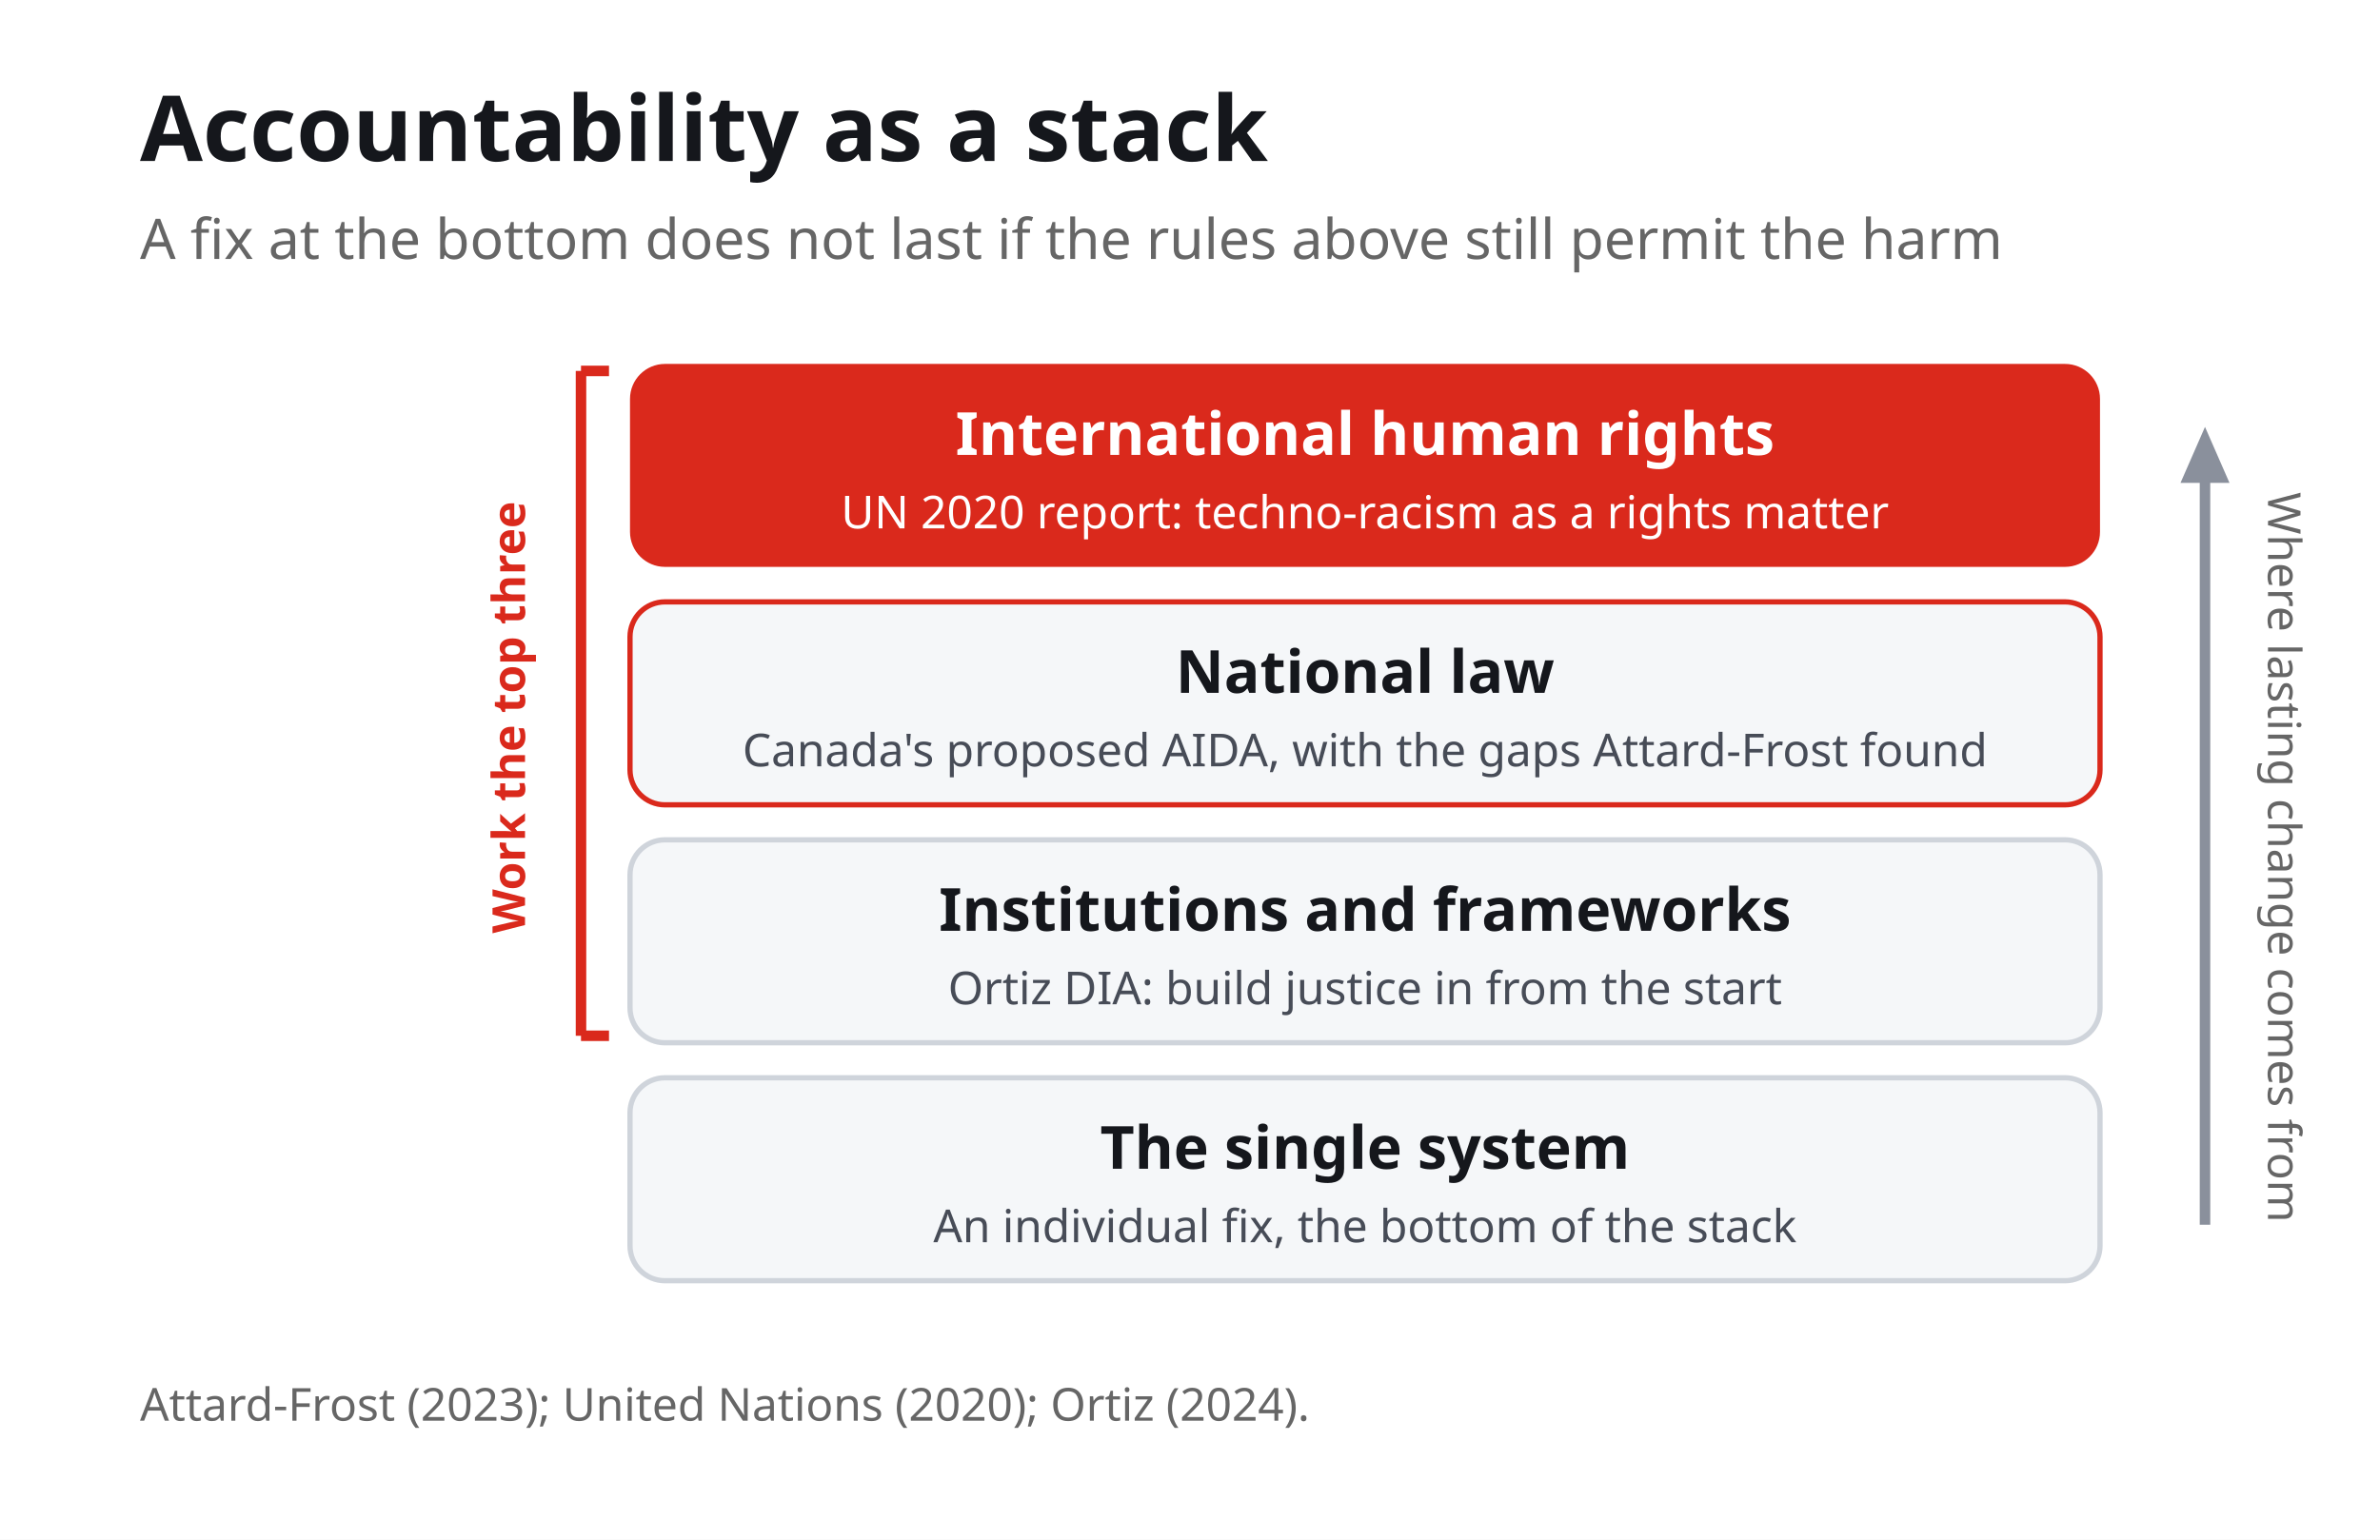
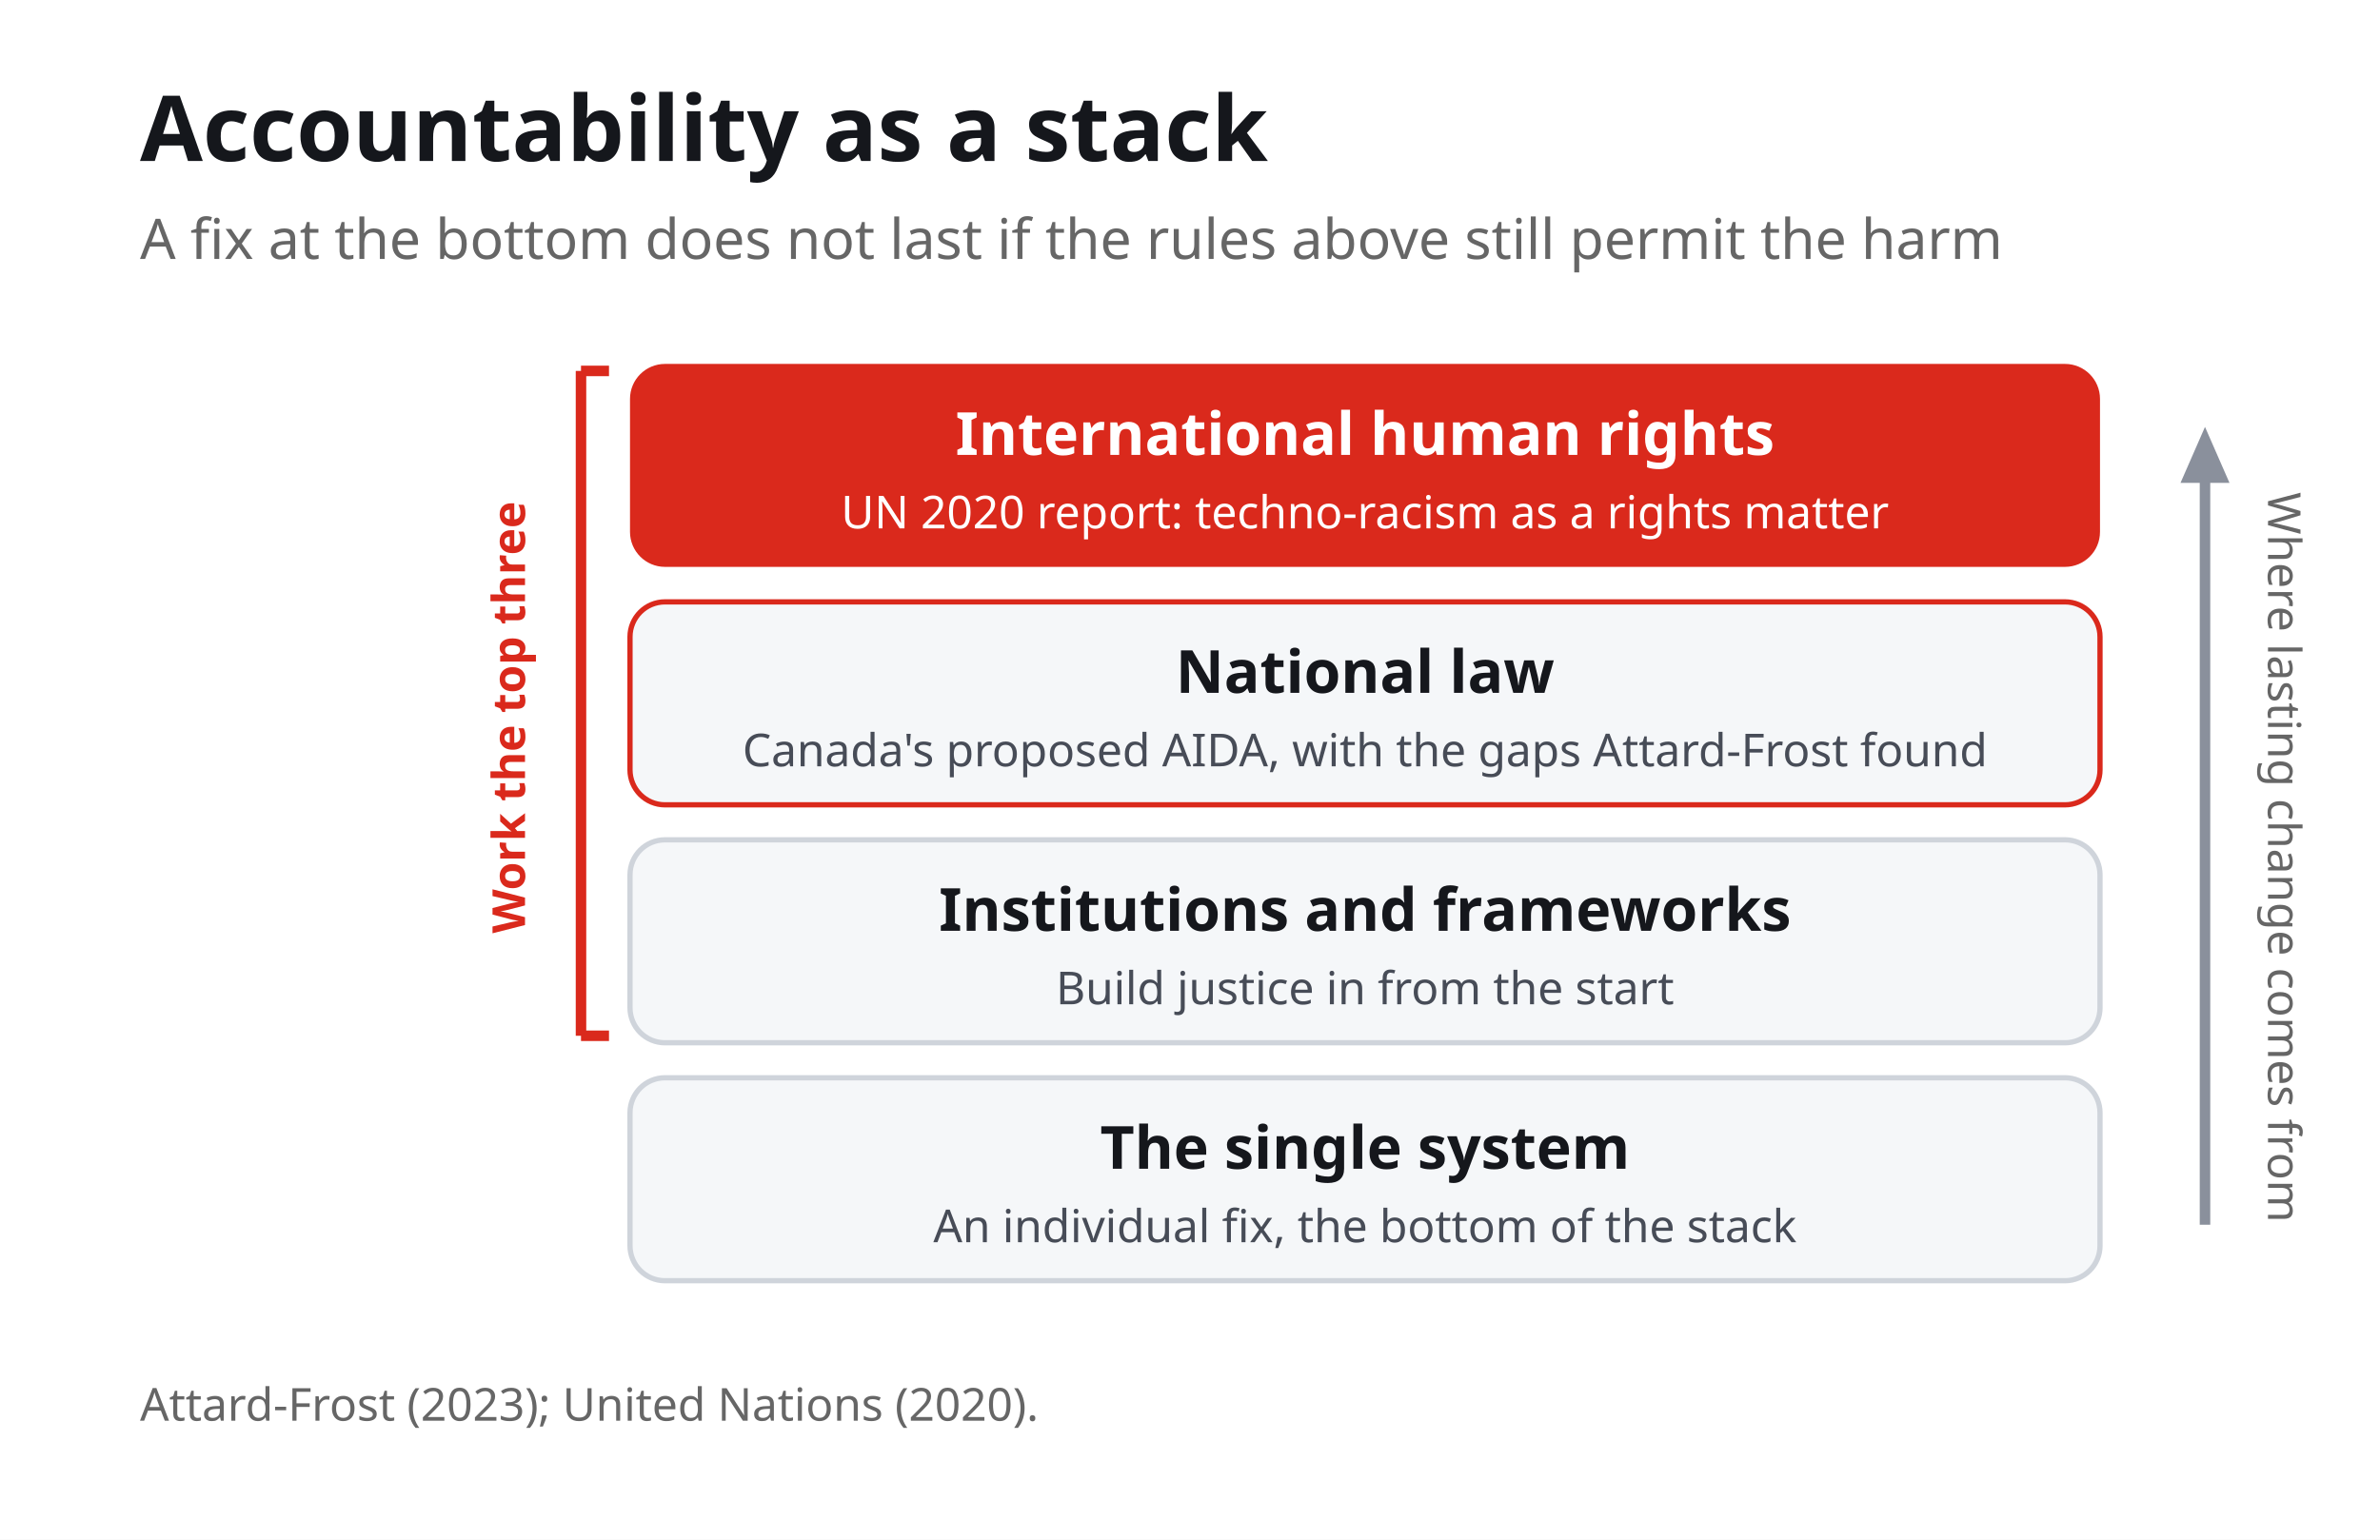
<svg xmlns="http://www.w3.org/2000/svg" viewBox="0 0 680 440" font-family="'IBM Plex Sans', 'Segoe UI', system-ui, sans-serif">
  <rect width="680" height="440" fill="#ffffff" />
  <text x="40" y="46" font-size="26" font-weight="700" fill="#15171C">Accountability as a stack</text>
  <text x="40" y="74" font-size="16" fill="#666">A fix at the bottom does not last if the rules above still permit the harm</text>
  <rect x="180" y="104" width="420" height="58" rx="10" fill="#DA291C" />
  <text x="390" y="130" text-anchor="middle" font-size="17" font-weight="700" fill="#ffffff">International human rights</text>
  <text x="390" y="151" text-anchor="middle" font-size="13" fill="#ffffff">UN 2020 report: techno-racism as a rights matter</text>
  <rect x="180" y="172" width="420" height="58" rx="10" fill="#f5f7f9" stroke="#DA291C" stroke-width="1.5" />
  <text x="390" y="198" text-anchor="middle" font-size="17" font-weight="700" fill="#15171C">National law</text>
  <text x="390" y="219" text-anchor="middle" font-size="13" fill="#474C57">Canada's proposed AIDA, with the gaps Attard-Frost found</text>
  <rect x="180" y="240" width="420" height="58" rx="10" fill="#f5f7f9" stroke="#cfd4db" stroke-width="1.5" />
  <text x="390" y="266" text-anchor="middle" font-size="17" font-weight="600" fill="#15171C">Institutions and frameworks</text>
-   <text x="390" y="287" text-anchor="middle" font-size="13" fill="#474C57">Ortiz DIA: build justice in from the start</text>
+   <text x="390" y="287" text-anchor="middle" font-size="13" fill="#474C57">Build justice in from the start</text>
  <rect x="180" y="308" width="420" height="58" rx="10" fill="#f5f7f9" stroke="#cfd4db" stroke-width="1.5" />
  <text x="390" y="334" text-anchor="middle" font-size="17" font-weight="600" fill="#15171C">The single system</text>
  <text x="390" y="355" text-anchor="middle" font-size="13" fill="#474C57">An individual fix, the bottom of the stack</text>
  <line x1="166" y1="106" x2="166" y2="296" stroke="#DA291C" stroke-width="3" />
  <line x1="166" y1="106" x2="174" y2="106" stroke="#DA291C" stroke-width="3" />
  <line x1="166" y1="296" x2="174" y2="296" stroke="#DA291C" stroke-width="3" />
  <text x="150" y="205" text-anchor="middle" font-size="13" font-weight="600" fill="#DA291C" transform="rotate(-90 150 205)">Work the top three</text>
  <line x1="630" y1="350" x2="630" y2="130" stroke="#8a909c" stroke-width="3" />
  <polygon points="623,138 630,122 637,138" fill="#8a909c" />
  <text x="648" y="245" text-anchor="middle" font-size="13" fill="#666" transform="rotate(90 648 245)">Where lasting change comes from</text>
-   <text x="40" y="406" font-size="13" fill="#666">Attard-Frost (2023); United Nations (2020); Ortiz (2024).</text>
+   <text x="40" y="406" font-size="13" fill="#666">Attard-Frost (2023); United Nations (2020).</text>
</svg>
